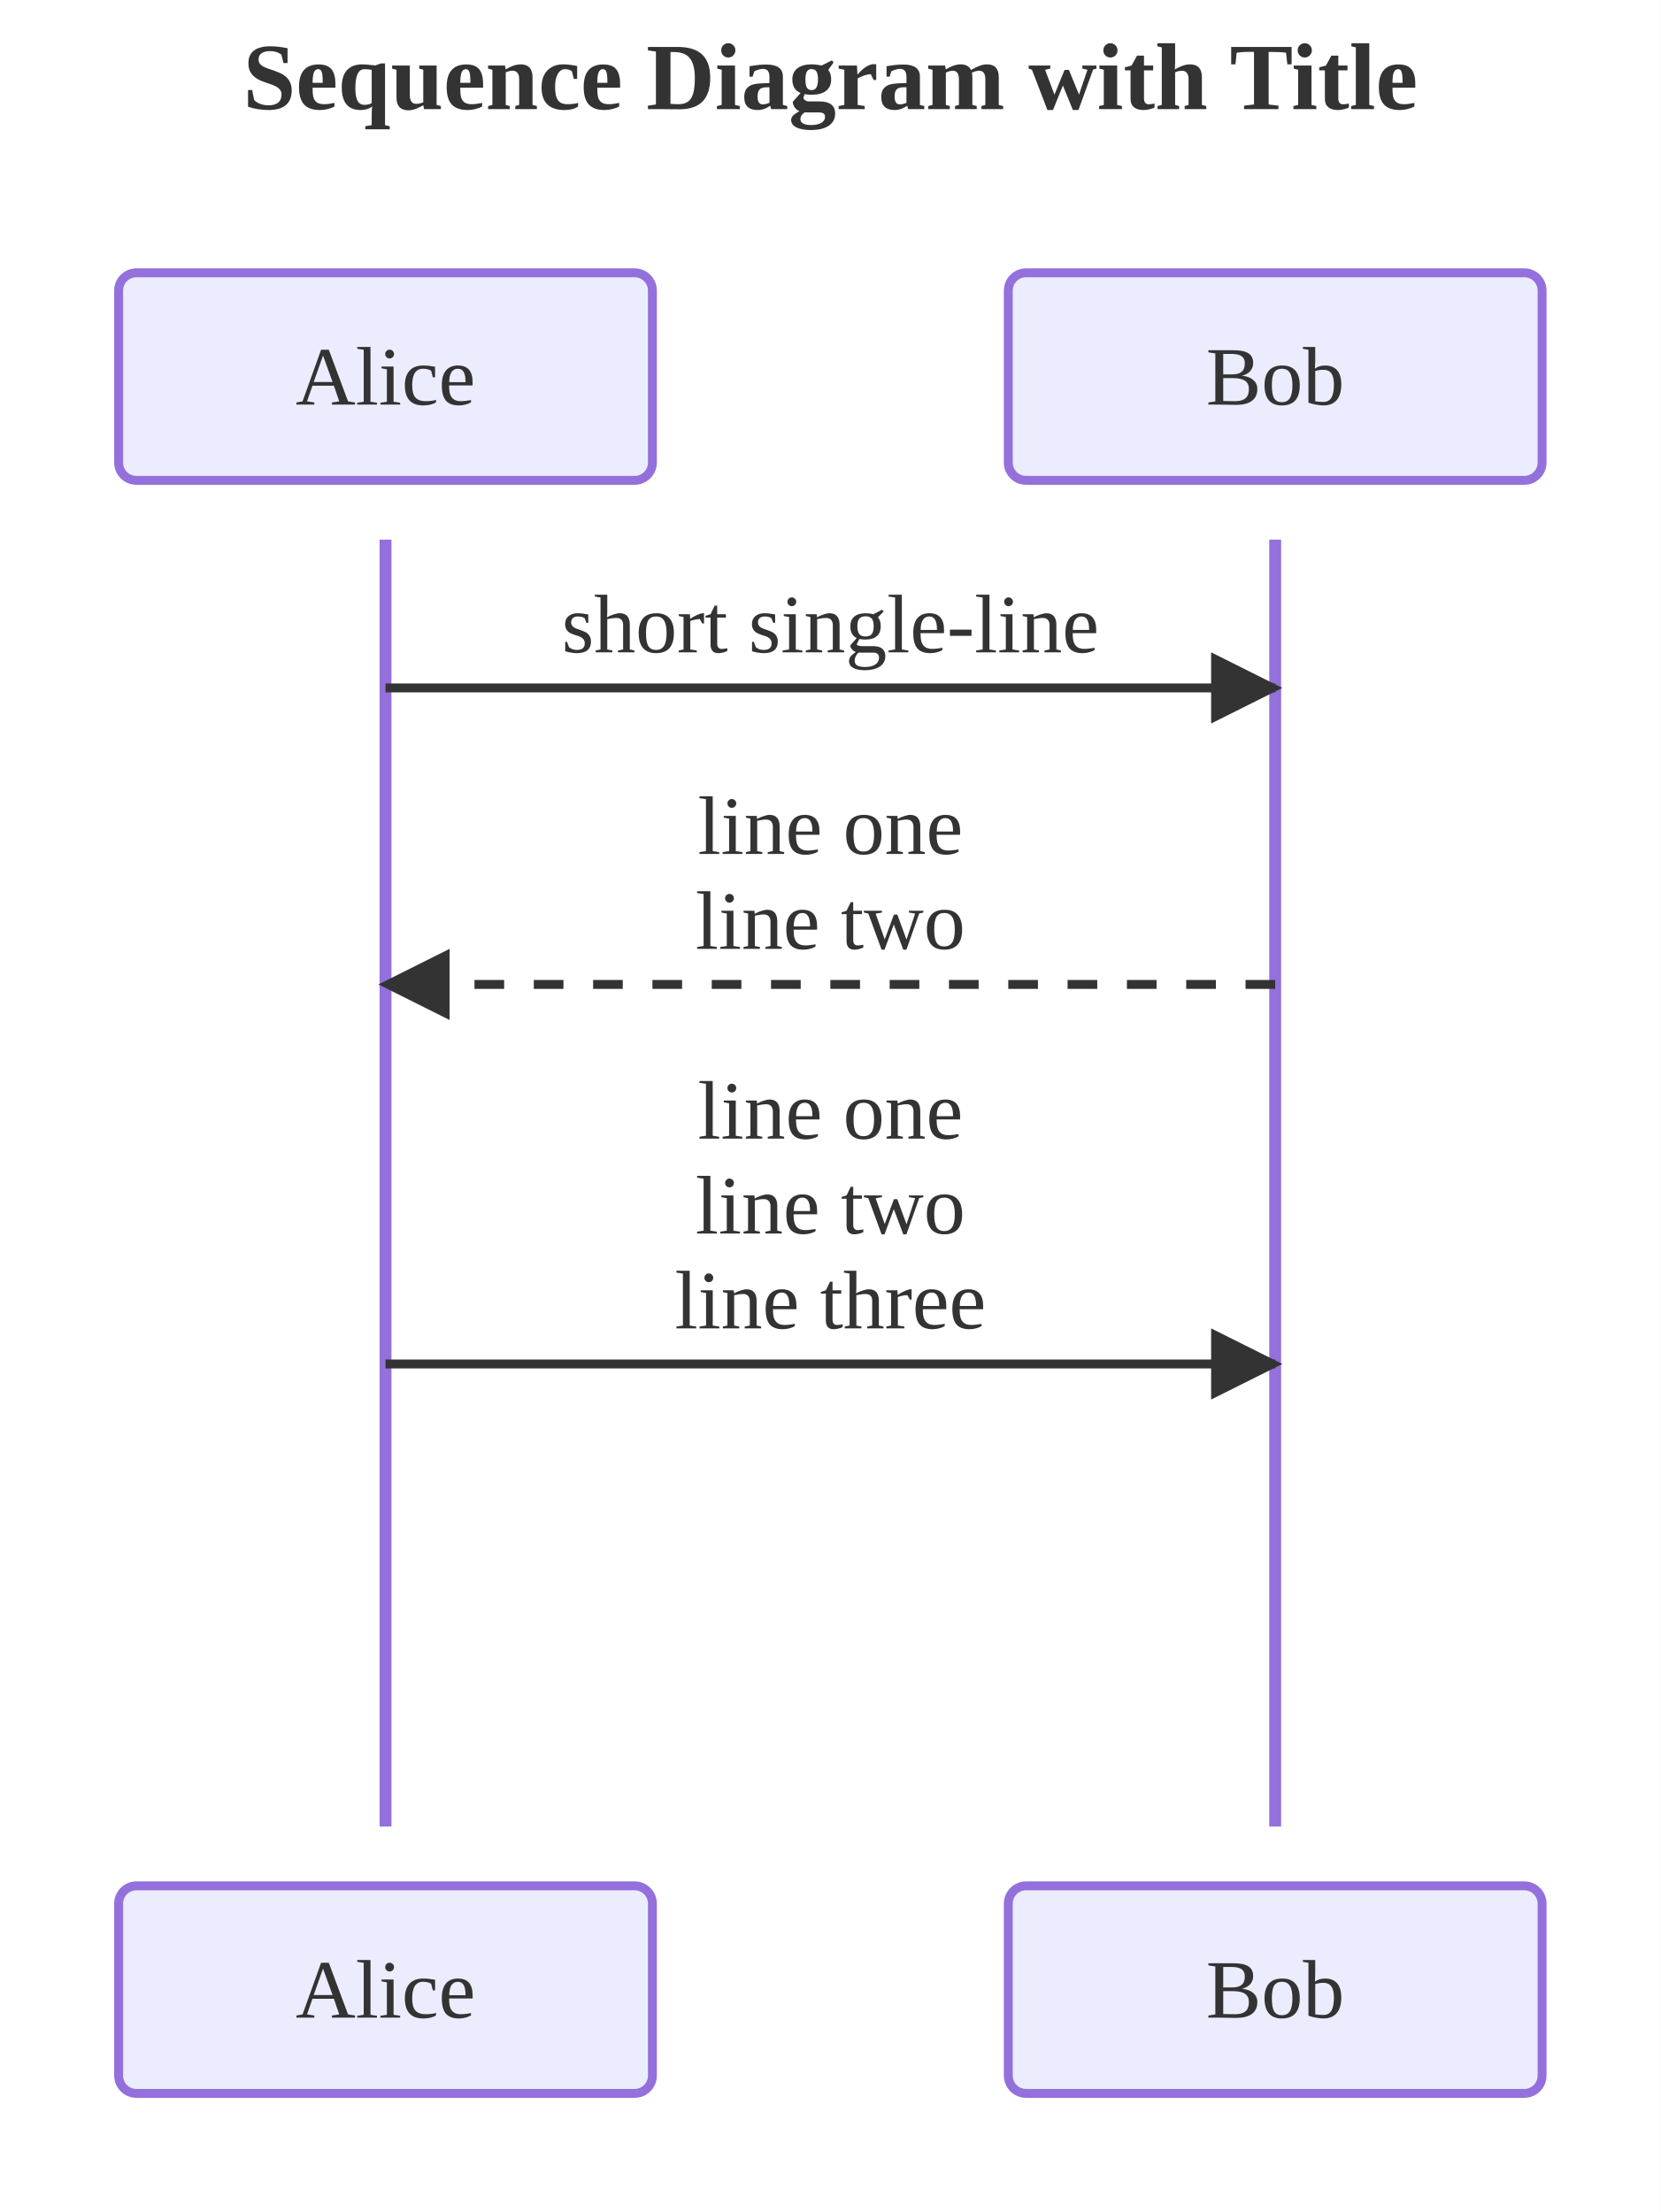
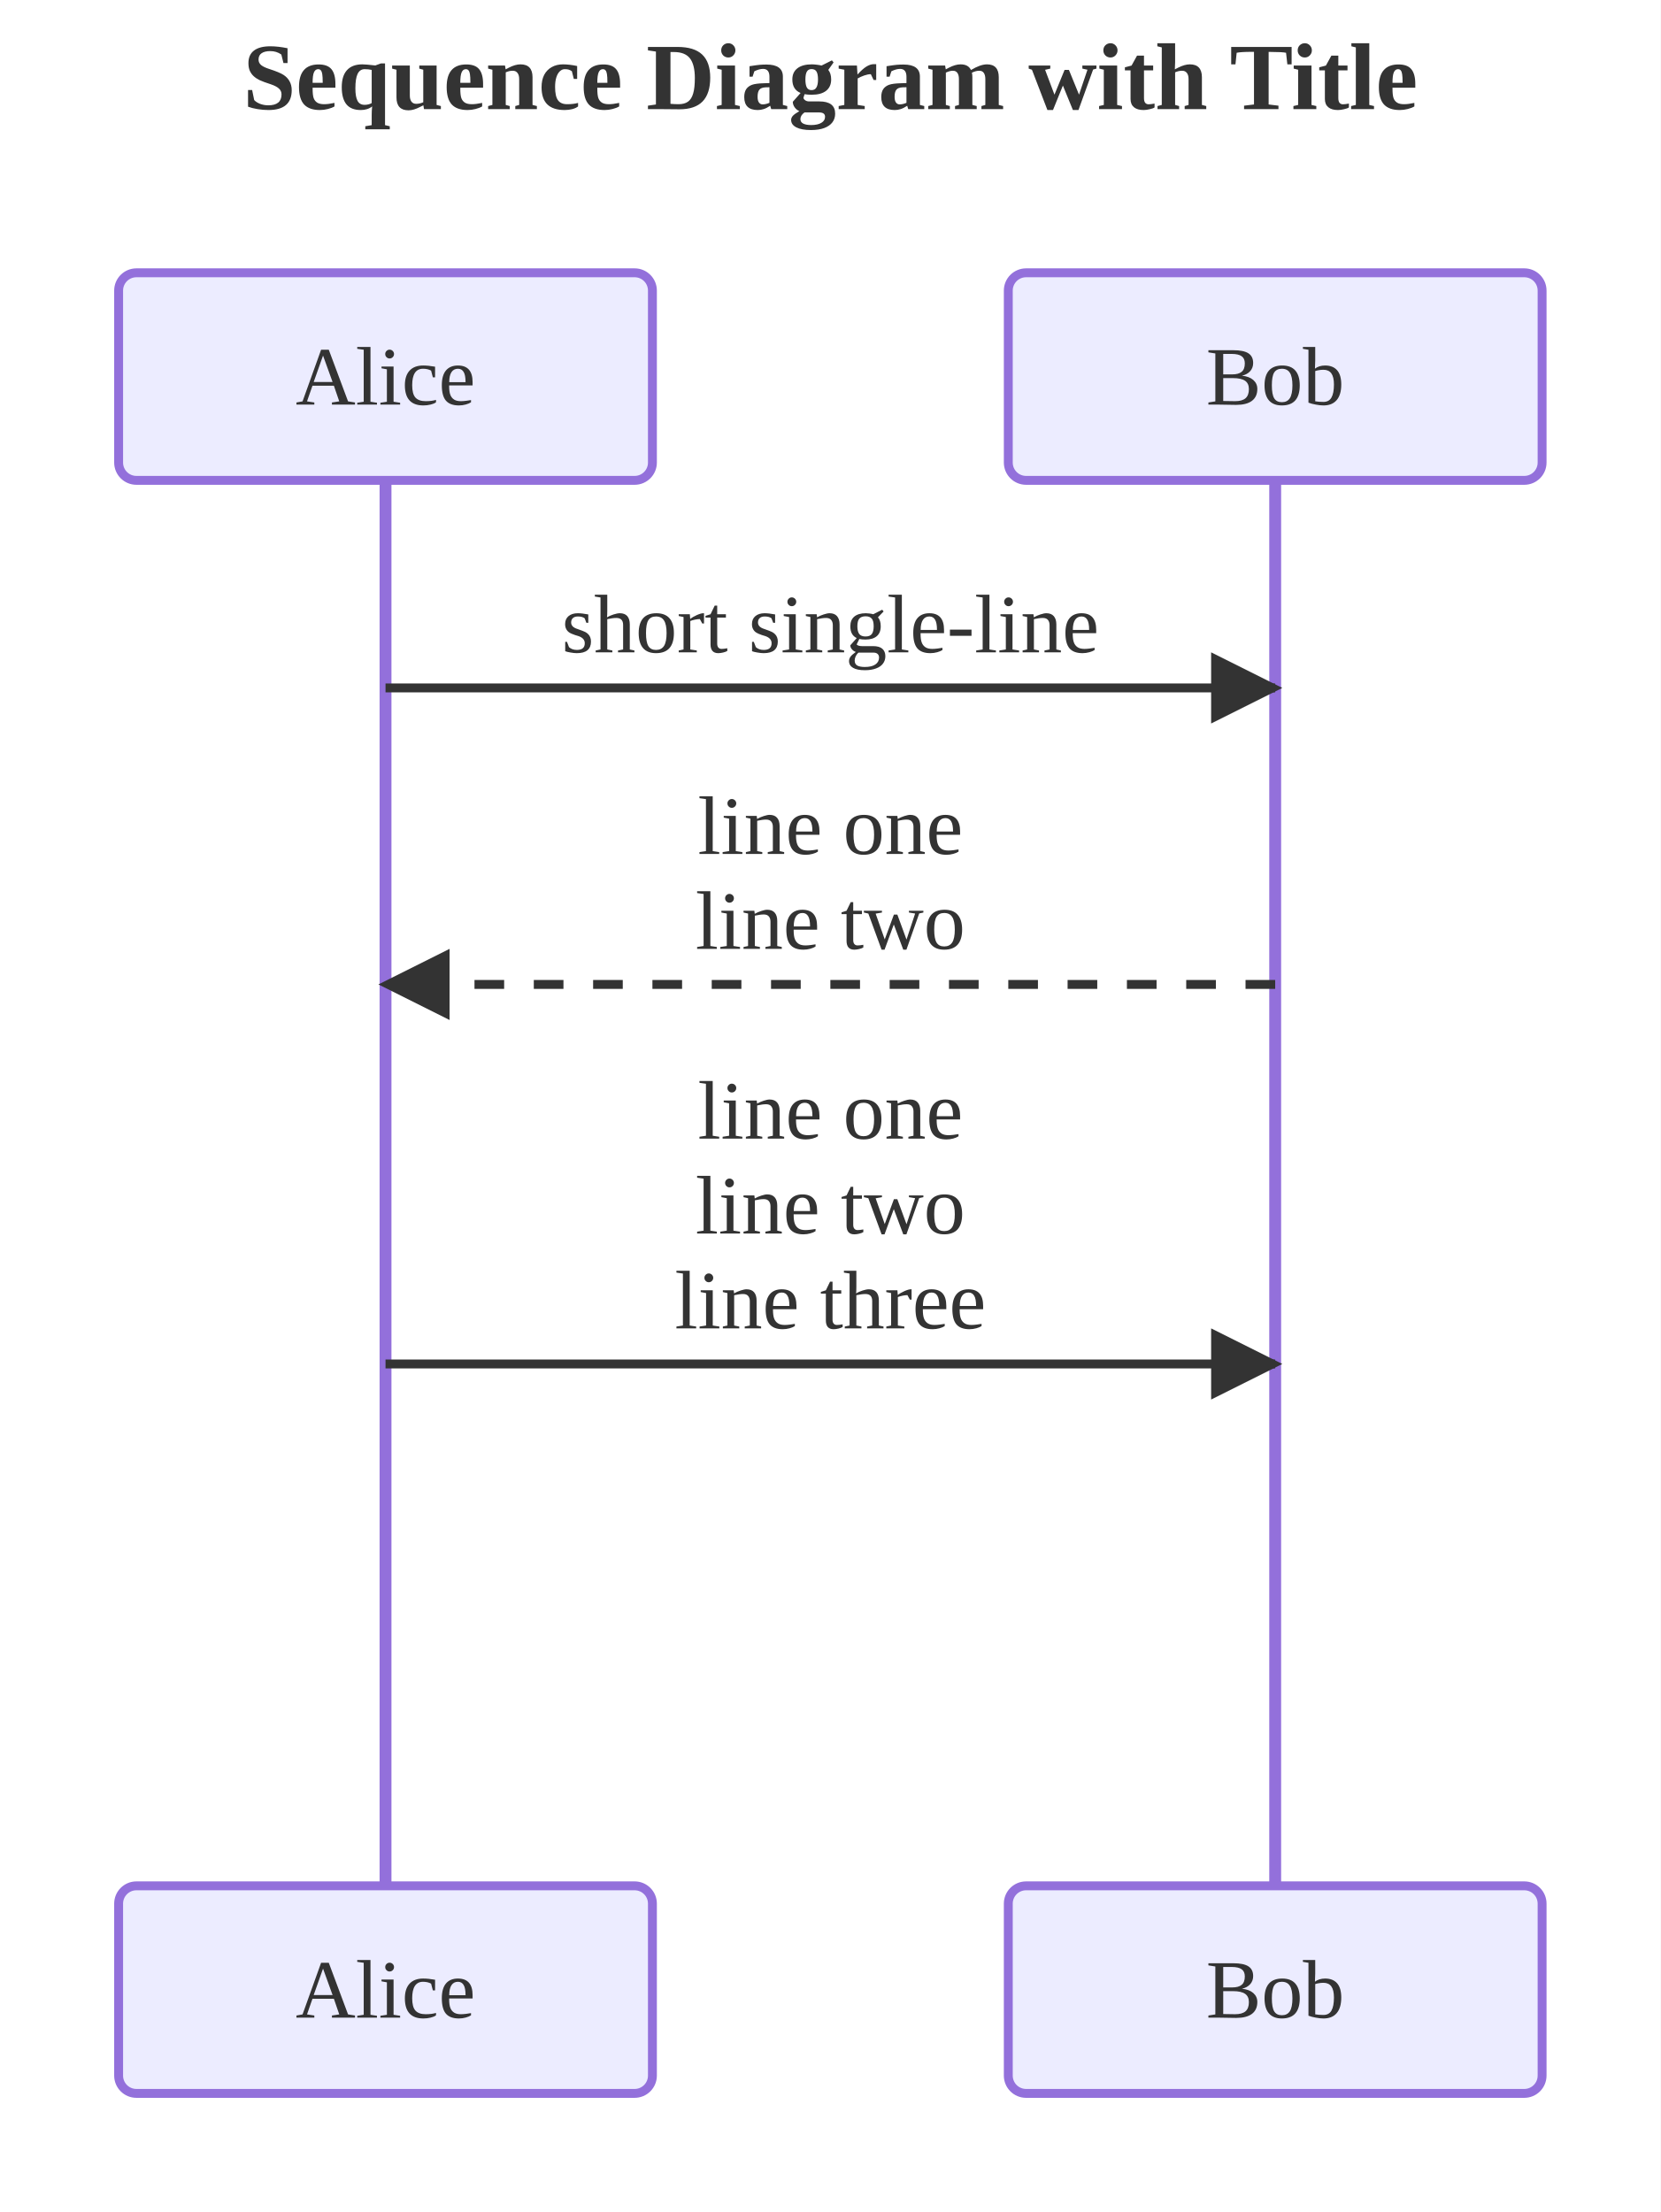
<svg xmlns="http://www.w3.org/2000/svg" viewBox="0 0 280.00 373.00">
  <defs>
    <marker id="seq-arrow-solid" viewBox="0 0 10 10" refX="9.00" refY="5.00" markerWidth="8.00" markerHeight="8.00" orient="auto">
      <polygon points="0,0 10,5 0,10" style="fill:#333" />
    </marker>
    <marker id="seq-arrow-dashed" viewBox="0 0 10 10" refX="9.00" refY="5.00" markerWidth="8.00" markerHeight="8.00" orient="auto">
      <polygon points="0,0 10,5 0,10" style="fill:#333" />
    </marker>
    <marker id="seq-arrow-solid-cross" viewBox="0 0 10 10" refX="5.00" refY="5.00" markerWidth="10.00" markerHeight="10.00" orient="auto">
      <path d="M2,2 L8,8 M2,8 L8,2" style="stroke:#333;stroke-width:1.5;fill:none" />
    </marker>
    <marker id="seq-arrow-dashed-cross" viewBox="0 0 10 10" refX="5.00" refY="5.00" markerWidth="10.00" markerHeight="10.00" orient="auto">
      <path d="M2,2 L8,8 M2,8 L8,2" style="stroke:#333;stroke-width:1.5;fill:none" />
    </marker>
    <marker id="seq-arrow-solid-open" viewBox="0 0 10 10" refX="10.00" refY="5.00" markerWidth="8.00" markerHeight="8.00" orient="auto">
      <polyline points="0,1 10,5 0,9" style="stroke:#333;stroke-width:1.5;fill:none" />
    </marker>
    <marker id="seq-arrow-dashed-open" viewBox="0 0 10 10" refX="10.00" refY="5.00" markerWidth="8.00" markerHeight="8.00" orient="auto">
      <polyline points="0,1 10,5 0,9" style="stroke:#333;stroke-width:1.5;fill:none" />
    </marker>
  </defs>
  <rect x="0.00" y="0.00" width="280.00" height="373.00" style="fill:white;stroke:none" />
  <text x="140.00" y="13.00" text-anchor="middle" dominant-baseline="central" style="fill:#333;font-size:16px;font-weight:bold">Sequence Diagram with Title</text>
-   <line x1="65.00" y1="91.00" x2="65.00" y2="308.00" style="stroke:#9370DB;stroke-width:2.0" />
-   <line x1="215.00" y1="91.00" x2="215.00" y2="308.00" style="stroke:#9370DB;stroke-width:2.0" />
+   <line x1="65.00" y1="81.00" x2="65.00" y2="318.00" style="stroke:#9370DB;stroke-width:2.0" />
+   <line x1="215.00" y1="81.00" x2="215.00" y2="318.00" style="stroke:#9370DB;stroke-width:2.0" />
  <line x1="65.00" y1="116.00" x2="215.00" y2="116.00" style="stroke:#333;stroke-width:1.5;fill:none" marker-end="url(#seq-arrow-solid)" />
  <text x="140.00" y="110.00" text-anchor="middle" dominant-baseline="auto" style="fill:#333;font-size:14px">short single-line</text>
  <line x1="215.00" y1="166.00" x2="65.00" y2="166.00" style="stroke:#333;stroke-width:1.5;fill:none;stroke-dasharray:5,5" marker-end="url(#seq-arrow-dashed)" />
  <text x="140.00" y="144.00" text-anchor="middle" dominant-baseline="auto" style="fill:#333;font-size:14px">line one</text>
  <text x="140.00" y="160.00" text-anchor="middle" dominant-baseline="auto" style="fill:#333;font-size:14px">line two</text>
  <line x1="65.00" y1="230.00" x2="215.00" y2="230.00" style="stroke:#333;stroke-width:1.5;fill:none" marker-end="url(#seq-arrow-solid)" />
  <text x="140.00" y="192.00" text-anchor="middle" dominant-baseline="auto" style="fill:#333;font-size:14px">line one</text>
  <text x="140.00" y="208.00" text-anchor="middle" dominant-baseline="auto" style="fill:#333;font-size:14px">line two</text>
  <text x="140.00" y="224.00" text-anchor="middle" dominant-baseline="auto" style="fill:#333;font-size:14px">line three</text>
  <rect x="20.00" y="46.00" width="90.00" height="35.00" rx="3.00" ry="3.00" style="fill:#ECECFF;stroke:#9370DB;stroke-width:1.5" />
  <text x="65.00" y="63.50" text-anchor="middle" dominant-baseline="central" style="fill:#333;font-size:14px">Alice</text>
  <rect x="20.00" y="318.00" width="90.00" height="35.00" rx="3.00" ry="3.00" style="fill:#ECECFF;stroke:#9370DB;stroke-width:1.5" />
  <text x="65.00" y="335.50" text-anchor="middle" dominant-baseline="central" style="fill:#333;font-size:14px">Alice</text>
  <rect x="170.00" y="46.00" width="90.00" height="35.00" rx="3.00" ry="3.00" style="fill:#ECECFF;stroke:#9370DB;stroke-width:1.5" />
  <text x="215.00" y="63.50" text-anchor="middle" dominant-baseline="central" style="fill:#333;font-size:14px">Bob</text>
  <rect x="170.00" y="318.00" width="90.00" height="35.00" rx="3.00" ry="3.00" style="fill:#ECECFF;stroke:#9370DB;stroke-width:1.5" />
  <text x="215.00" y="335.50" text-anchor="middle" dominant-baseline="central" style="fill:#333;font-size:14px">Bob</text>
</svg>
